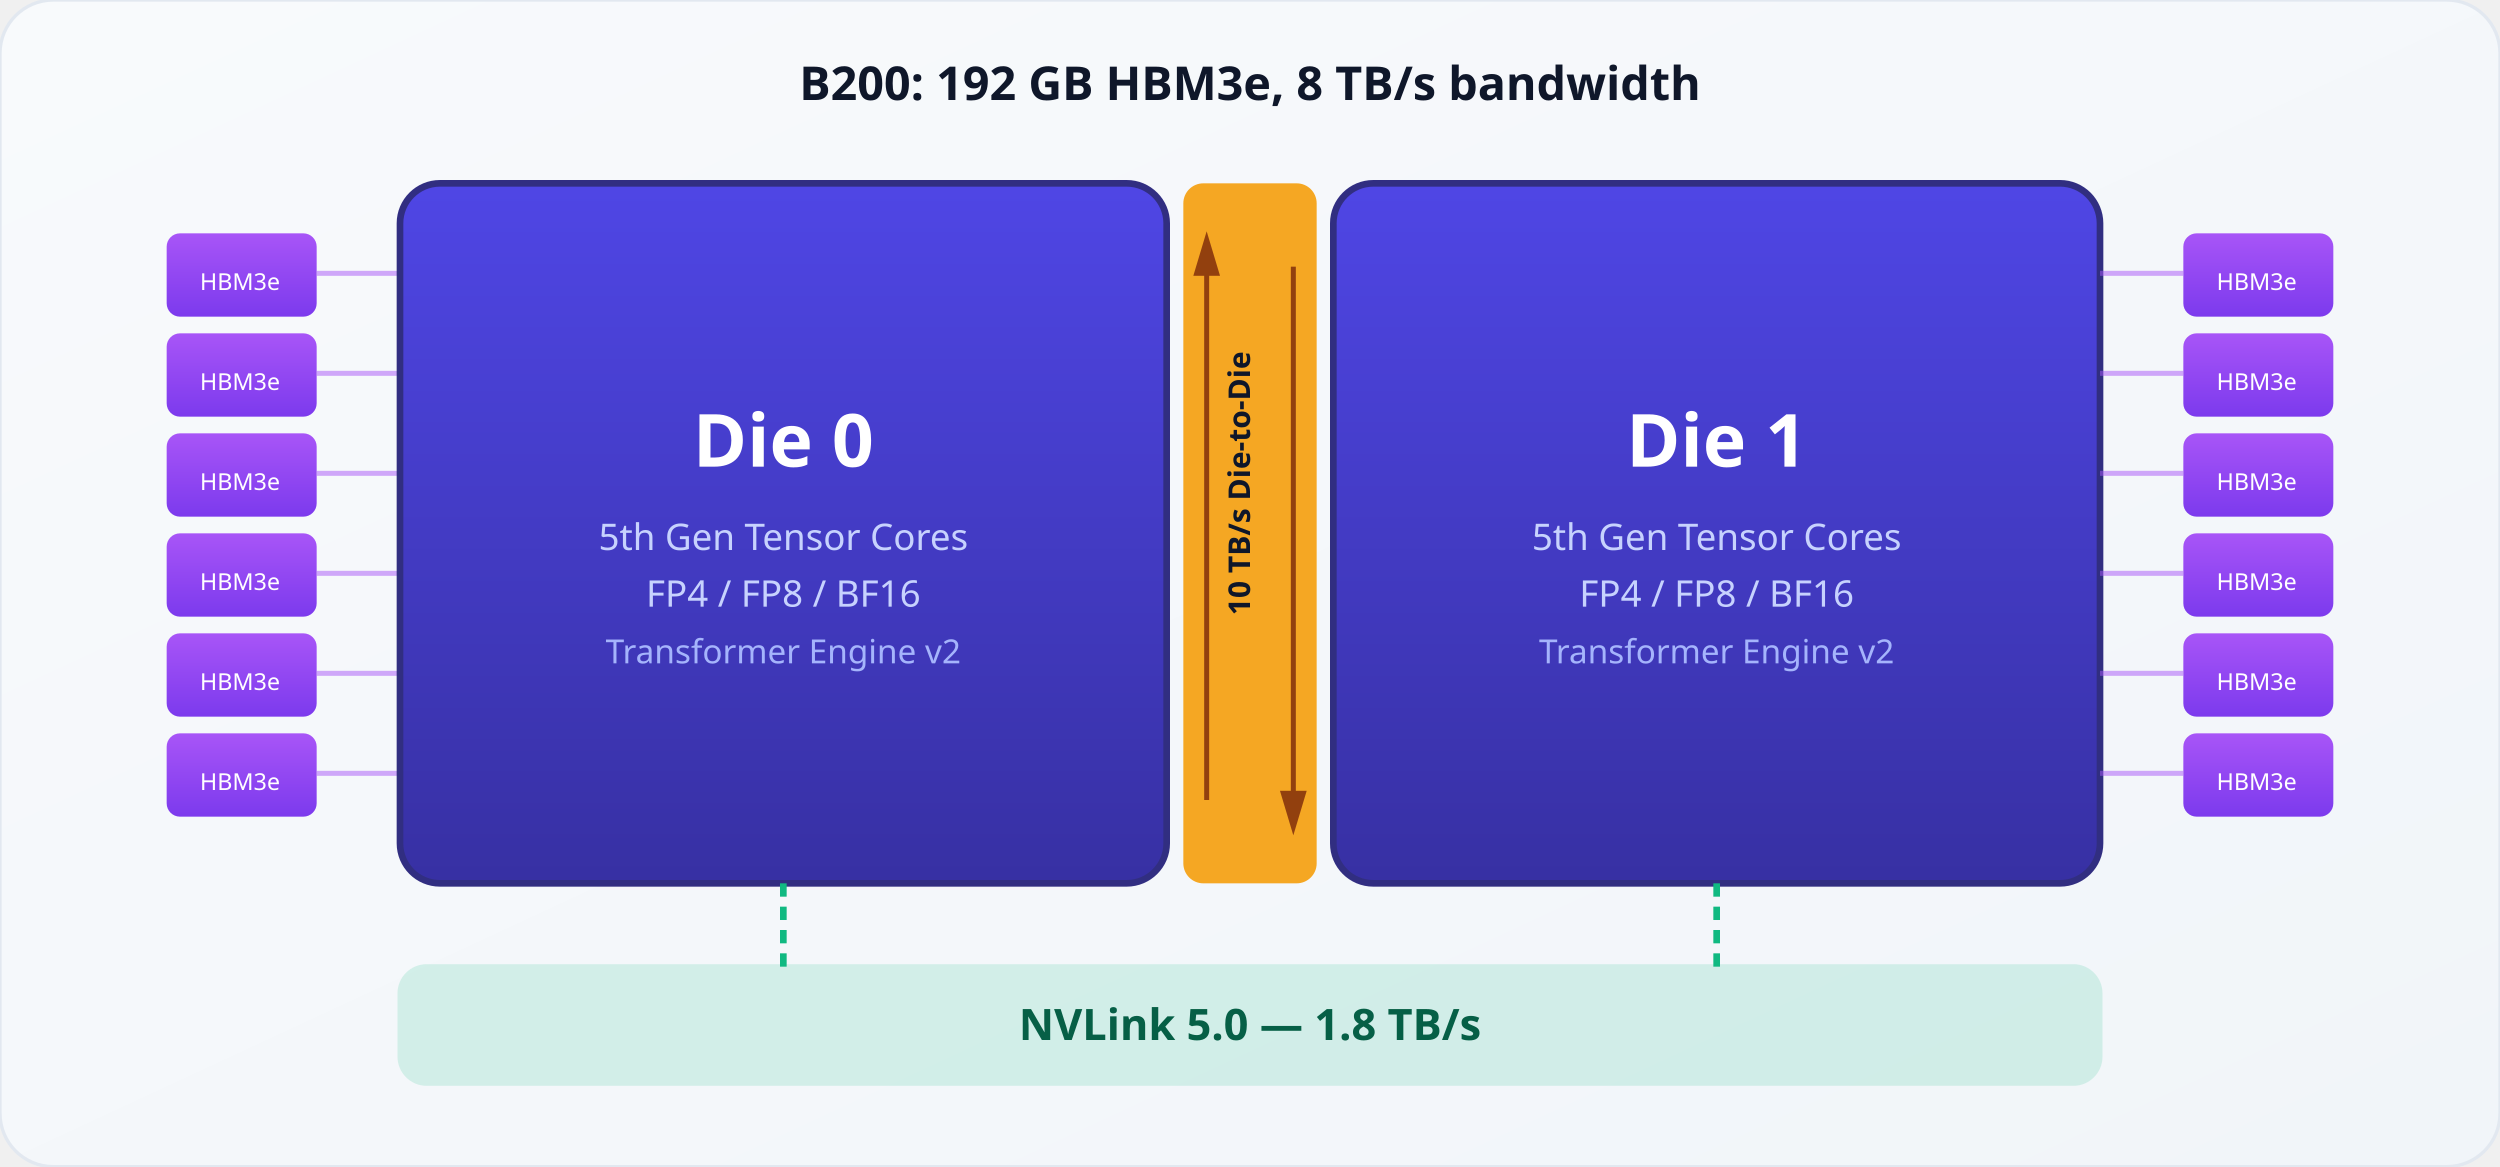
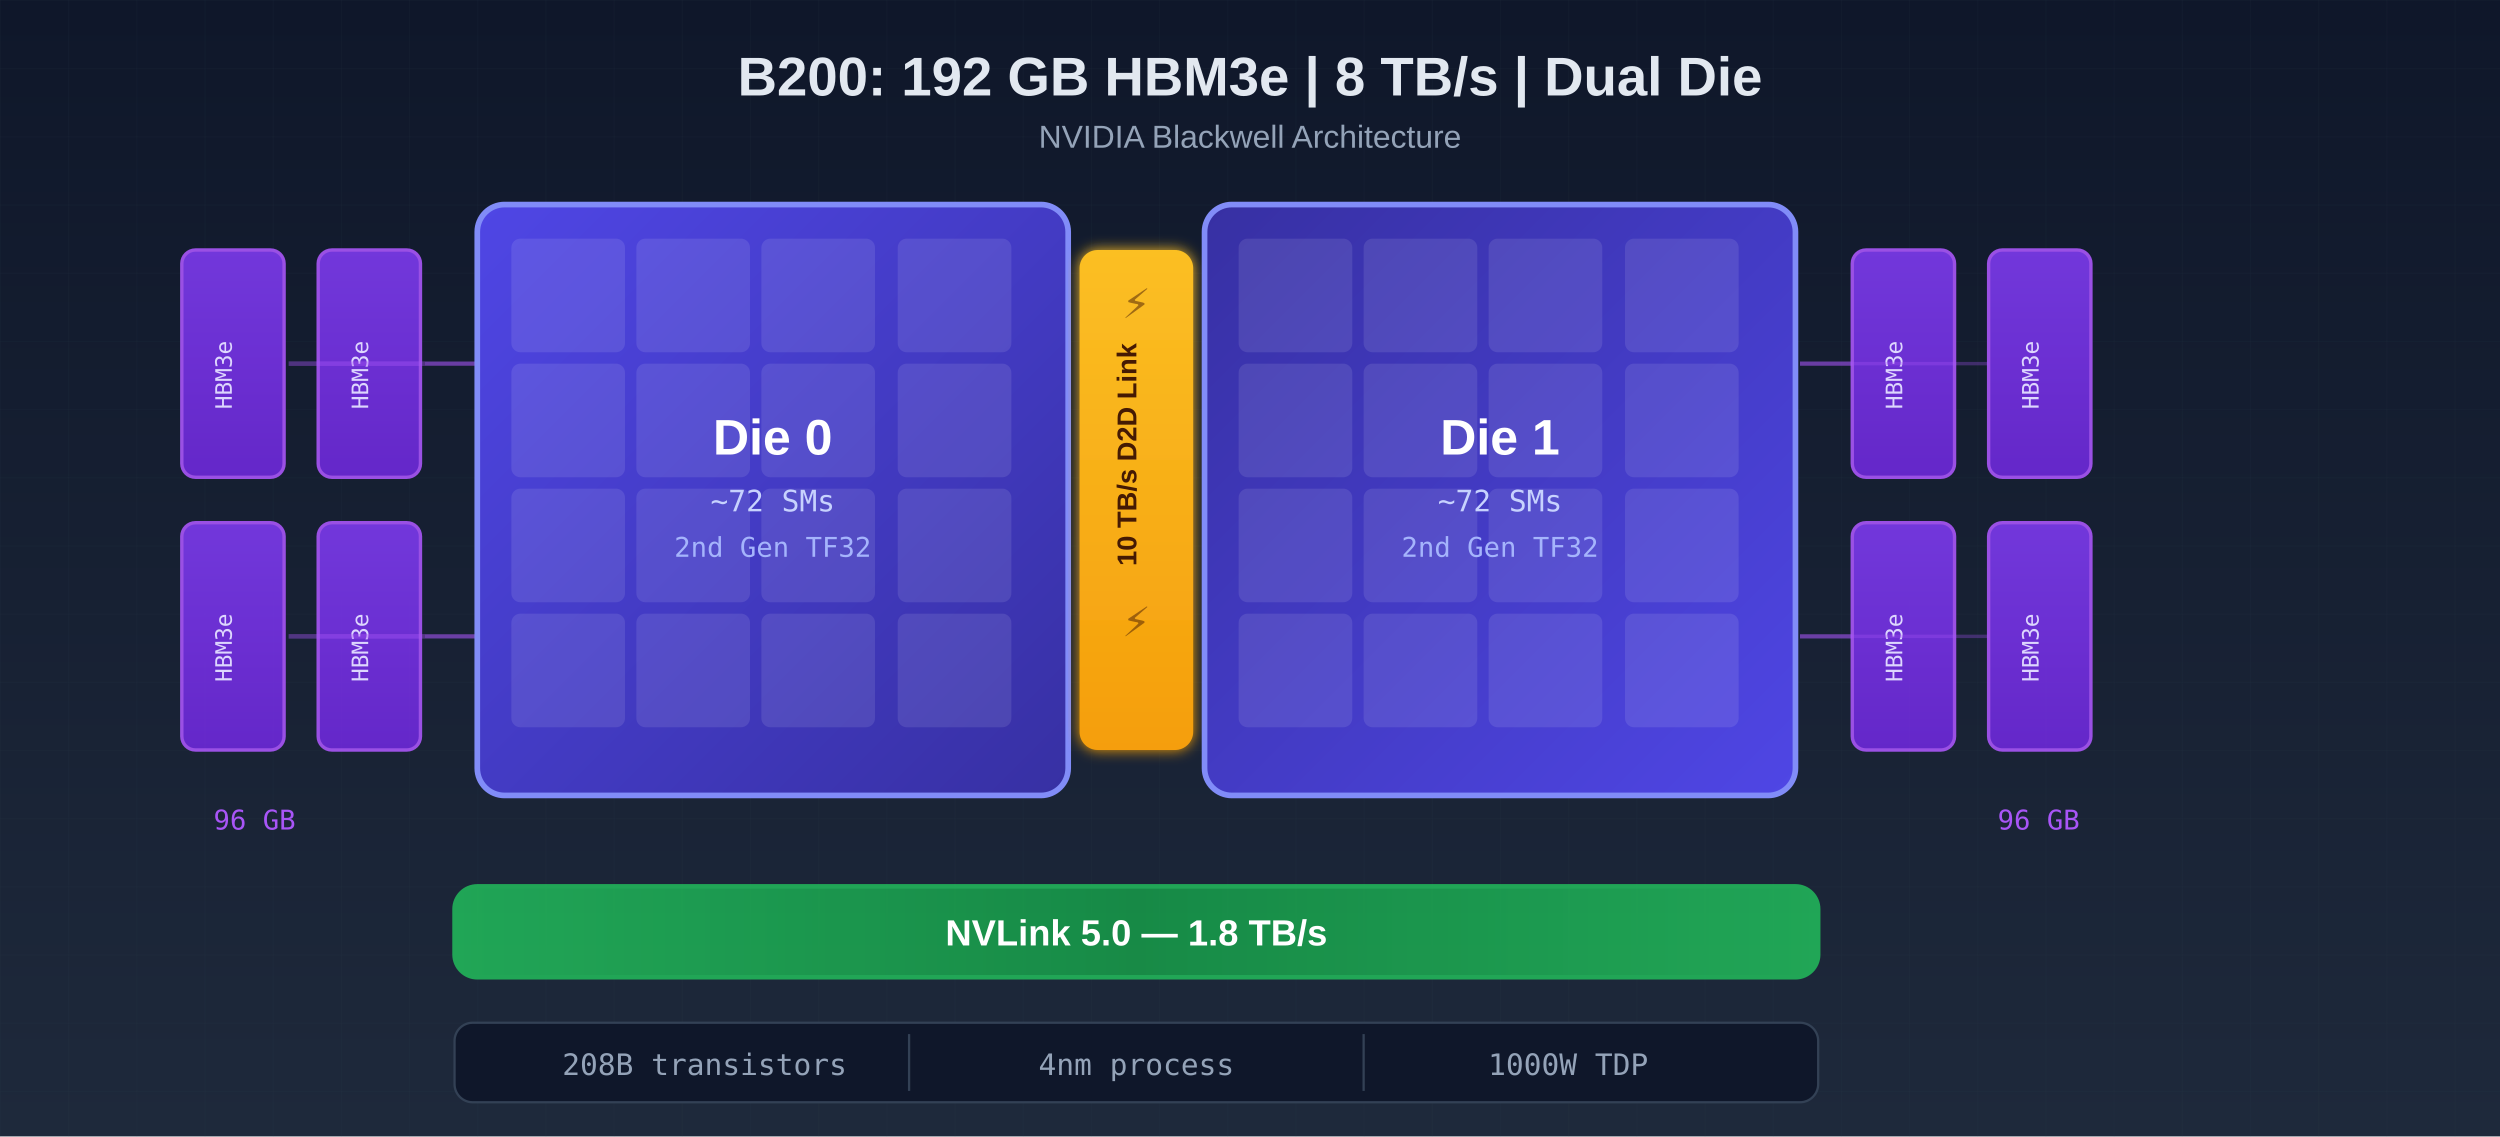
- <svg xmlns="http://www.w3.org/2000/svg" viewBox="0 0 750 350" width="750" height="350" font-family="'Segoe UI', system-ui, -apple-system, sans-serif">
+ <svg xmlns="http://www.w3.org/2000/svg" viewBox="0 0 1100 500">
  <defs>
-     <linearGradient id="bg3" x1="0" y1="0" x2="1" y2="1">
-       <stop offset="0%" stop-color="#f8fafc" />
-       <stop offset="100%" stop-color="#f1f5f9" />
+     <linearGradient id="bg-bw" x1="0" y1="0" x2="0" y2="1">
+       <stop offset="0%" stop-color="#0f172a" />
+       <stop offset="100%" stop-color="#1e293b" />
    </linearGradient>
-     <linearGradient id="dieGrad" x1="0" y1="0" x2="0" y2="1">
+     <linearGradient id="dieGrad0" x1="0" y1="0" x2="1" y2="1">
      <stop offset="0%" stop-color="#4f46e5" />
      <stop offset="100%" stop-color="#3730a3" />
    </linearGradient>
-     <linearGradient id="hbmGrad" x1="0" y1="0" x2="0" y2="1">
-       <stop offset="0%" stop-color="#a855f7" />
-       <stop offset="100%" stop-color="#7c3aed" />
+     <linearGradient id="dieGrad1" x1="0" y1="0" x2="1" y2="1">
+       <stop offset="0%" stop-color="#3730a3" />
+       <stop offset="100%" stop-color="#4f46e5" />
    </linearGradient>
+     <linearGradient id="d2dGrad" x1="0" y1="0" x2="0" y2="1">
+       <stop offset="0%" stop-color="#fbbf24" />
+       <stop offset="100%" stop-color="#f59e0b" />
+     </linearGradient>
+     <linearGradient id="hbmGradBw" x1="0" y1="0" x2="0" y2="1">
+       <stop offset="0%" stop-color="#7c3aed" />
+       <stop offset="100%" stop-color="#6d28d9" />
+     </linearGradient>
+     <linearGradient id="nvlinkGrad" x1="0" y1="0" x2="1" y2="0">
+       <stop offset="0%" stop-color="#22c55e" />
+       <stop offset="50%" stop-color="#16a34a" />
+       <stop offset="100%" stop-color="#22c55e" />
+     </linearGradient>
+     <pattern id="techGrid" patternUnits="userSpaceOnUse" width="30" height="30">
+       <line x1="0" y1="0" x2="30" y2="0" stroke="#334155" stroke-width="0.5" opacity="0.15" />
+       <line x1="0" y1="0" x2="0" y2="30" stroke="#334155" stroke-width="0.5" opacity="0.15" />
+     </pattern>
+     <filter id="glowBw">
+       <feGaussianBlur stdDeviation="3" result="blur" />
+       <feMerge>
+         <feMergeNode in="blur" />
+         <feMergeNode in="SourceGraphic" />
+       </feMerge>
+     </filter>
  </defs>
-   <rect width="750" height="350" rx="16" fill="url(#bg3)" stroke="#e2e8f0" stroke-width="1" />
-   <text x="375" y="30" text-anchor="middle" font-size="14" font-weight="700" fill="#0f172a">B200: 192 GB HBM3e, 8 TB/s bandwidth</text>
+   <rect width="1100" height="500" fill="url(#bg-bw)" />
+   <rect width="1100" height="500" fill="url(#techGrid)" />
+   <text x="550" y="42" text-anchor="middle" font-family="'Segoe UI', Arial, sans-serif" font-size="24" font-weight="bold" fill="#e2e8f0">B200: 192 GB HBM3e | 8 TB/s | Dual Die</text>
+   <text x="550" y="65" text-anchor="middle" font-family="'Segoe UI', Arial, sans-serif" font-size="14" fill="#94a3b8">NVIDIA Blackwell Architecture</text>
  <g>
-     <rect x="50" y="70" width="45" height="25" rx="4" fill="url(#hbmGrad)" />
-     <text x="72" y="87" text-anchor="middle" font-size="7" fill="white">HBM3e</text>
-     <rect x="50" y="100" width="45" height="25" rx="4" fill="url(#hbmGrad)" />
-     <text x="72" y="117" text-anchor="middle" font-size="7" fill="white">HBM3e</text>
-     <rect x="50" y="130" width="45" height="25" rx="4" fill="url(#hbmGrad)" />
-     <text x="72" y="147" text-anchor="middle" font-size="7" fill="white">HBM3e</text>
-     <rect x="50" y="160" width="45" height="25" rx="4" fill="url(#hbmGrad)" />
-     <text x="72" y="177" text-anchor="middle" font-size="7" fill="white">HBM3e</text>
-     <rect x="50" y="190" width="45" height="25" rx="4" fill="url(#hbmGrad)" />
-     <text x="72" y="207" text-anchor="middle" font-size="7" fill="white">HBM3e</text>
-     <rect x="50" y="220" width="45" height="25" rx="4" fill="url(#hbmGrad)" />
-     <text x="72" y="237" text-anchor="middle" font-size="7" fill="white">HBM3e</text>
+     <rect x="80" y="110" width="45" height="100" rx="6" fill="url(#hbmGradBw)" stroke="#a855f7" stroke-width="1.5" opacity="0.9" />
+     <rect x="80" y="230" width="45" height="100" rx="6" fill="url(#hbmGradBw)" stroke="#a855f7" stroke-width="1.5" opacity="0.9" />
+     <rect x="140" y="110" width="45" height="100" rx="6" fill="url(#hbmGradBw)" stroke="#a855f7" stroke-width="1.5" opacity="0.9" />
+     <rect x="140" y="230" width="45" height="100" rx="6" fill="url(#hbmGradBw)" stroke="#a855f7" stroke-width="1.5" opacity="0.9" />
+     <text x="102" y="165" text-anchor="middle" font-family="monospace" font-size="10" fill="#ddd6fe" transform="rotate(-90, 102, 165)">HBM3e</text>
+     <text x="102" y="285" text-anchor="middle" font-family="monospace" font-size="10" fill="#ddd6fe" transform="rotate(-90, 102, 285)">HBM3e</text>
+     <text x="162" y="165" text-anchor="middle" font-family="monospace" font-size="10" fill="#ddd6fe" transform="rotate(-90, 162, 165)">HBM3e</text>
+     <text x="162" y="285" text-anchor="middle" font-family="monospace" font-size="10" fill="#ddd6fe" transform="rotate(-90, 162, 285)">HBM3e</text>
+     <line x1="127" y1="160" x2="210" y2="160" stroke="#a855f7" stroke-width="2" opacity="0.4" />
+     <line x1="127" y1="280" x2="210" y2="280" stroke="#a855f7" stroke-width="2" opacity="0.4" />
+     <line x1="187" y1="160" x2="210" y2="160" stroke="#a855f7" stroke-width="1.5" opacity="0.3" />
+     <line x1="187" y1="280" x2="210" y2="280" stroke="#a855f7" stroke-width="1.5" opacity="0.3" />
  </g>
-   <g stroke="#a855f7" stroke-width="1.5" opacity="0.5">
-     <line x1="95" y1="82" x2="120" y2="82" />
-     <line x1="95" y1="112" x2="120" y2="112" />
-     <line x1="95" y1="142" x2="120" y2="142" />
-     <line x1="95" y1="172" x2="120" y2="172" />
-     <line x1="95" y1="202" x2="120" y2="202" />
-     <line x1="95" y1="232" x2="120" y2="232" />
+   <rect x="210" y="90" width="260" height="260" rx="12" fill="url(#dieGrad0)" stroke="#818cf8" stroke-width="2.5" />
+   <g opacity="0.1">
+     <rect x="225" y="105" width="50" height="50" rx="4" fill="white" />
+     <rect x="280" y="105" width="50" height="50" rx="4" fill="white" />
+     <rect x="335" y="105" width="50" height="50" rx="4" fill="white" />
+     <rect x="395" y="105" width="50" height="50" rx="4" fill="white" />
+     <rect x="225" y="160" width="50" height="50" rx="4" fill="white" />
+     <rect x="280" y="160" width="50" height="50" rx="4" fill="white" />
+     <rect x="335" y="160" width="50" height="50" rx="4" fill="white" />
+     <rect x="395" y="160" width="50" height="50" rx="4" fill="white" />
+     <rect x="225" y="215" width="50" height="50" rx="4" fill="white" />
+     <rect x="280" y="215" width="50" height="50" rx="4" fill="white" />
+     <rect x="335" y="215" width="50" height="50" rx="4" fill="white" />
+     <rect x="395" y="215" width="50" height="50" rx="4" fill="white" />
+     <rect x="225" y="270" width="50" height="50" rx="4" fill="white" />
+     <rect x="280" y="270" width="50" height="50" rx="4" fill="white" />
+     <rect x="335" y="270" width="50" height="50" rx="4" fill="white" />
+     <rect x="395" y="270" width="50" height="50" rx="4" fill="white" />
  </g>
-   <rect x="120" y="55" width="230" height="210" rx="12" fill="url(#dieGrad)" stroke="#312e81" stroke-width="2" />
-   <text x="235" y="140" text-anchor="middle" font-size="22" font-weight="700" fill="white">Die 0</text>
-   <text x="235" y="165" text-anchor="middle" font-size="11" fill="#c7d2fe">5th Gen Tensor Cores</text>
-   <text x="235" y="182" text-anchor="middle" font-size="11" fill="#c7d2fe">FP4 / FP8 / BF16</text>
-   <text x="235" y="199" text-anchor="middle" font-size="10" fill="#a5b4fc">Transformer Engine v2</text>
-   <rect x="355" y="55" width="40" height="210" rx="6" fill="#f59e0b" opacity="0.9" />
-   <text x="375" y="145" text-anchor="middle" font-size="9" font-weight="700" fill="#0f172a" transform="rotate(-90, 375, 145)">10 TB/s Die-to-Die</text>
-   <g stroke="#92400e" stroke-width="1.5">
-     <line x1="362" y1="80" x2="362" y2="240" />
-     <line x1="388" y1="240" x2="388" y2="80" />
-     <polygon points="359,82 362,72 365,82" fill="#92400e" />
-     <polygon points="385,238 388,248 391,238" fill="#92400e" />
+   <text x="340" y="200" text-anchor="middle" font-family="'Segoe UI', Arial, sans-serif" font-size="22" font-weight="bold" fill="white">Die 0</text>
+   <text x="340" y="225" text-anchor="middle" font-family="monospace" font-size="13" fill="#c7d2fe">~72 SMs</text>
+   <text x="340" y="245" text-anchor="middle" font-family="monospace" font-size="12" fill="#a5b4fc">2nd Gen TF32</text>
+   <rect x="475" y="110" width="50" height="220" rx="8" fill="url(#d2dGrad)" filter="url(#glowBw)" />
+   <text x="500" y="200" text-anchor="middle" font-family="'Segoe UI', Arial, sans-serif" font-size="12" font-weight="bold" fill="#451a03" transform="rotate(-90, 500, 200)">10 TB/s D2D Link</text>
+   <text x="500" y="140" text-anchor="middle" font-family="Arial" font-size="18" fill="#451a03" opacity="0.5">⚡</text>
+   <text x="500" y="280" text-anchor="middle" font-family="Arial" font-size="18" fill="#451a03" opacity="0.5">⚡</text>
+   <rect x="530" y="90" width="260" height="260" rx="12" fill="url(#dieGrad1)" stroke="#818cf8" stroke-width="2.5" />
+   <g opacity="0.1">
+     <rect x="545" y="105" width="50" height="50" rx="4" fill="white" />
+     <rect x="600" y="105" width="50" height="50" rx="4" fill="white" />
+     <rect x="655" y="105" width="50" height="50" rx="4" fill="white" />
+     <rect x="715" y="105" width="50" height="50" rx="4" fill="white" />
+     <rect x="545" y="160" width="50" height="50" rx="4" fill="white" />
+     <rect x="600" y="160" width="50" height="50" rx="4" fill="white" />
+     <rect x="655" y="160" width="50" height="50" rx="4" fill="white" />
+     <rect x="715" y="160" width="50" height="50" rx="4" fill="white" />
+     <rect x="545" y="215" width="50" height="50" rx="4" fill="white" />
+     <rect x="600" y="215" width="50" height="50" rx="4" fill="white" />
+     <rect x="655" y="215" width="50" height="50" rx="4" fill="white" />
+     <rect x="715" y="215" width="50" height="50" rx="4" fill="white" />
+     <rect x="545" y="270" width="50" height="50" rx="4" fill="white" />
+     <rect x="600" y="270" width="50" height="50" rx="4" fill="white" />
+     <rect x="655" y="270" width="50" height="50" rx="4" fill="white" />
+     <rect x="715" y="270" width="50" height="50" rx="4" fill="white" />
  </g>
-   <rect x="400" y="55" width="230" height="210" rx="12" fill="url(#dieGrad)" stroke="#312e81" stroke-width="2" />
-   <text x="515" y="140" text-anchor="middle" font-size="22" font-weight="700" fill="white">Die 1</text>
-   <text x="515" y="165" text-anchor="middle" font-size="11" fill="#c7d2fe">5th Gen Tensor Cores</text>
-   <text x="515" y="182" text-anchor="middle" font-size="11" fill="#c7d2fe">FP4 / FP8 / BF16</text>
-   <text x="515" y="199" text-anchor="middle" font-size="10" fill="#a5b4fc">Transformer Engine v2</text>
+   <text x="660" y="200" text-anchor="middle" font-family="'Segoe UI', Arial, sans-serif" font-size="22" font-weight="bold" fill="white">Die 1</text>
+   <text x="660" y="225" text-anchor="middle" font-family="monospace" font-size="13" fill="#c7d2fe">~72 SMs</text>
+   <text x="660" y="245" text-anchor="middle" font-family="monospace" font-size="12" fill="#a5b4fc">2nd Gen TF32</text>
  <g>
-     <rect x="655" y="70" width="45" height="25" rx="4" fill="url(#hbmGrad)" />
-     <text x="677" y="87" text-anchor="middle" font-size="7" fill="white">HBM3e</text>
-     <rect x="655" y="100" width="45" height="25" rx="4" fill="url(#hbmGrad)" />
-     <text x="677" y="117" text-anchor="middle" font-size="7" fill="white">HBM3e</text>
-     <rect x="655" y="130" width="45" height="25" rx="4" fill="url(#hbmGrad)" />
-     <text x="677" y="147" text-anchor="middle" font-size="7" fill="white">HBM3e</text>
-     <rect x="655" y="160" width="45" height="25" rx="4" fill="url(#hbmGrad)" />
-     <text x="677" y="177" text-anchor="middle" font-size="7" fill="white">HBM3e</text>
-     <rect x="655" y="190" width="45" height="25" rx="4" fill="url(#hbmGrad)" />
-     <text x="677" y="207" text-anchor="middle" font-size="7" fill="white">HBM3e</text>
-     <rect x="655" y="220" width="45" height="25" rx="4" fill="url(#hbmGrad)" />
-     <text x="677" y="237" text-anchor="middle" font-size="7" fill="white">HBM3e</text>
+     <rect x="815" y="110" width="45" height="100" rx="6" fill="url(#hbmGradBw)" stroke="#a855f7" stroke-width="1.5" opacity="0.9" />
+     <rect x="815" y="230" width="45" height="100" rx="6" fill="url(#hbmGradBw)" stroke="#a855f7" stroke-width="1.5" opacity="0.9" />
+     <rect x="875" y="110" width="45" height="100" rx="6" fill="url(#hbmGradBw)" stroke="#a855f7" stroke-width="1.5" opacity="0.9" />
+     <rect x="875" y="230" width="45" height="100" rx="6" fill="url(#hbmGradBw)" stroke="#a855f7" stroke-width="1.5" opacity="0.9" />
+     <text x="837" y="165" text-anchor="middle" font-family="monospace" font-size="10" fill="#ddd6fe" transform="rotate(-90, 837, 165)">HBM3e</text>
+     <text x="837" y="285" text-anchor="middle" font-family="monospace" font-size="10" fill="#ddd6fe" transform="rotate(-90, 837, 285)">HBM3e</text>
+     <text x="897" y="165" text-anchor="middle" font-family="monospace" font-size="10" fill="#ddd6fe" transform="rotate(-90, 897, 165)">HBM3e</text>
+     <text x="897" y="285" text-anchor="middle" font-family="monospace" font-size="10" fill="#ddd6fe" transform="rotate(-90, 897, 285)">HBM3e</text>
+     <line x1="815" y1="160" x2="792" y2="160" stroke="#a855f7" stroke-width="2" opacity="0.4" />
+     <line x1="815" y1="280" x2="792" y2="280" stroke="#a855f7" stroke-width="2" opacity="0.4" />
+     <line x1="875" y1="160" x2="792" y2="160" stroke="#a855f7" stroke-width="1.5" opacity="0.3" />
+     <line x1="875" y1="280" x2="792" y2="280" stroke="#a855f7" stroke-width="1.5" opacity="0.3" />
  </g>
-   <g stroke="#a855f7" stroke-width="1.5" opacity="0.5">
-     <line x1="630" y1="82" x2="655" y2="82" />
-     <line x1="630" y1="112" x2="655" y2="112" />
-     <line x1="630" y1="142" x2="655" y2="142" />
-     <line x1="630" y1="172" x2="655" y2="172" />
-     <line x1="630" y1="202" x2="655" y2="202" />
-     <line x1="630" y1="232" x2="655" y2="232" />
-   </g>
-   <rect x="120" y="290" width="510" height="35" rx="8" fill="#10b981" opacity="0.15" stroke="#10b981" stroke-width="1.5" />
-   <text x="375" y="312" text-anchor="middle" font-size="13" font-weight="700" fill="#065f46">NVLink 5.0 — 1.8 TB/s</text>
-   <line x1="235" y1="265" x2="235" y2="290" stroke="#10b981" stroke-width="2" stroke-dasharray="4,3" />
-   <line x1="515" y1="265" x2="515" y2="290" stroke="#10b981" stroke-width="2" stroke-dasharray="4,3" />
+   <text x="112" y="365" text-anchor="middle" font-family="monospace" font-size="12" fill="#a855f7">96 GB</text>
+   <text x="897" y="365" text-anchor="middle" font-family="monospace" font-size="12" fill="#a855f7">96 GB</text>
+   <rect x="200" y="390" width="600" height="40" rx="10" fill="url(#nvlinkGrad)" opacity="0.8" stroke="#22c55e" stroke-width="2" />
+   <text x="500" y="416" text-anchor="middle" font-family="'Segoe UI', Arial, sans-serif" font-size="16" font-weight="bold" fill="white">NVLink 5.0 — 1.8 TB/s</text>
+   <rect x="200" y="450" width="600" height="35" rx="8" fill="#0f172a" stroke="#334155" stroke-width="1" />
+   <text x="310" y="473" text-anchor="middle" font-family="monospace" font-size="13" fill="#94a3b8">208B transistors</text>
+   <text x="500" y="473" text-anchor="middle" font-family="monospace" font-size="13" fill="#94a3b8">4nm process</text>
+   <text x="690" y="473" text-anchor="middle" font-family="monospace" font-size="13" fill="#94a3b8">1000W TDP</text>
+   <line x1="400" y1="455" x2="400" y2="480" stroke="#334155" stroke-width="1" />
+   <line x1="600" y1="455" x2="600" y2="480" stroke="#334155" stroke-width="1" />
</svg>
